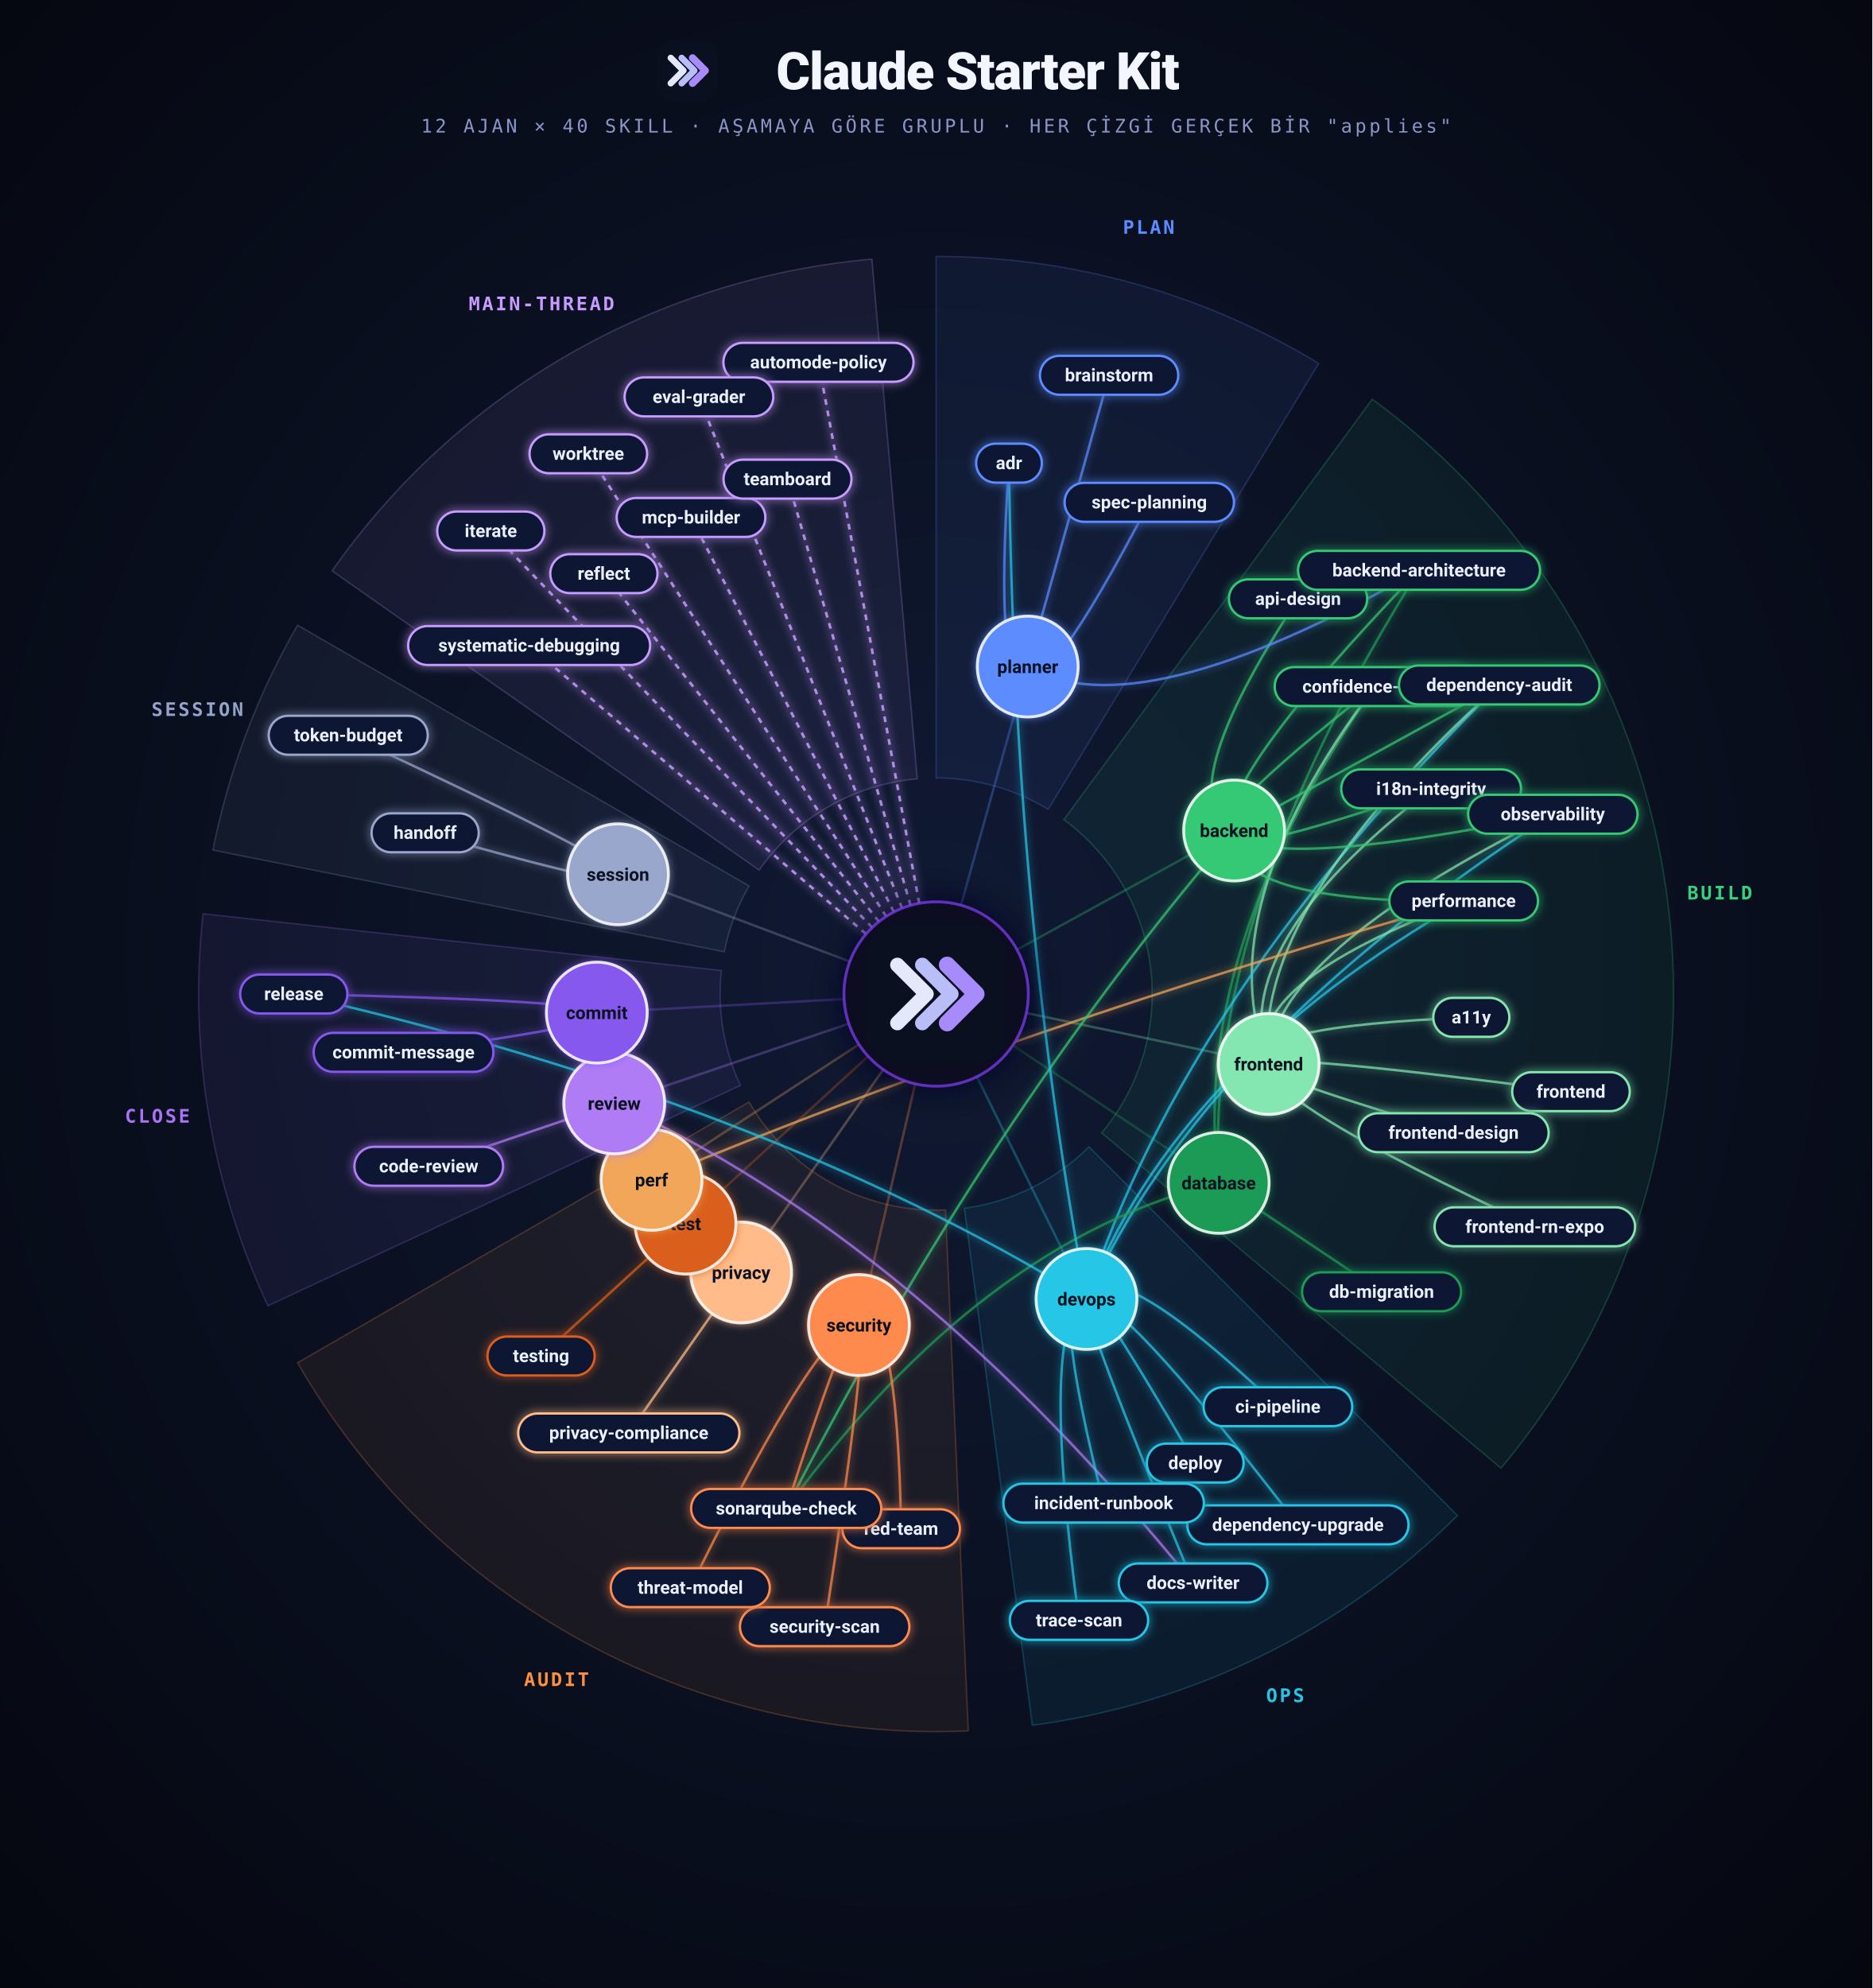
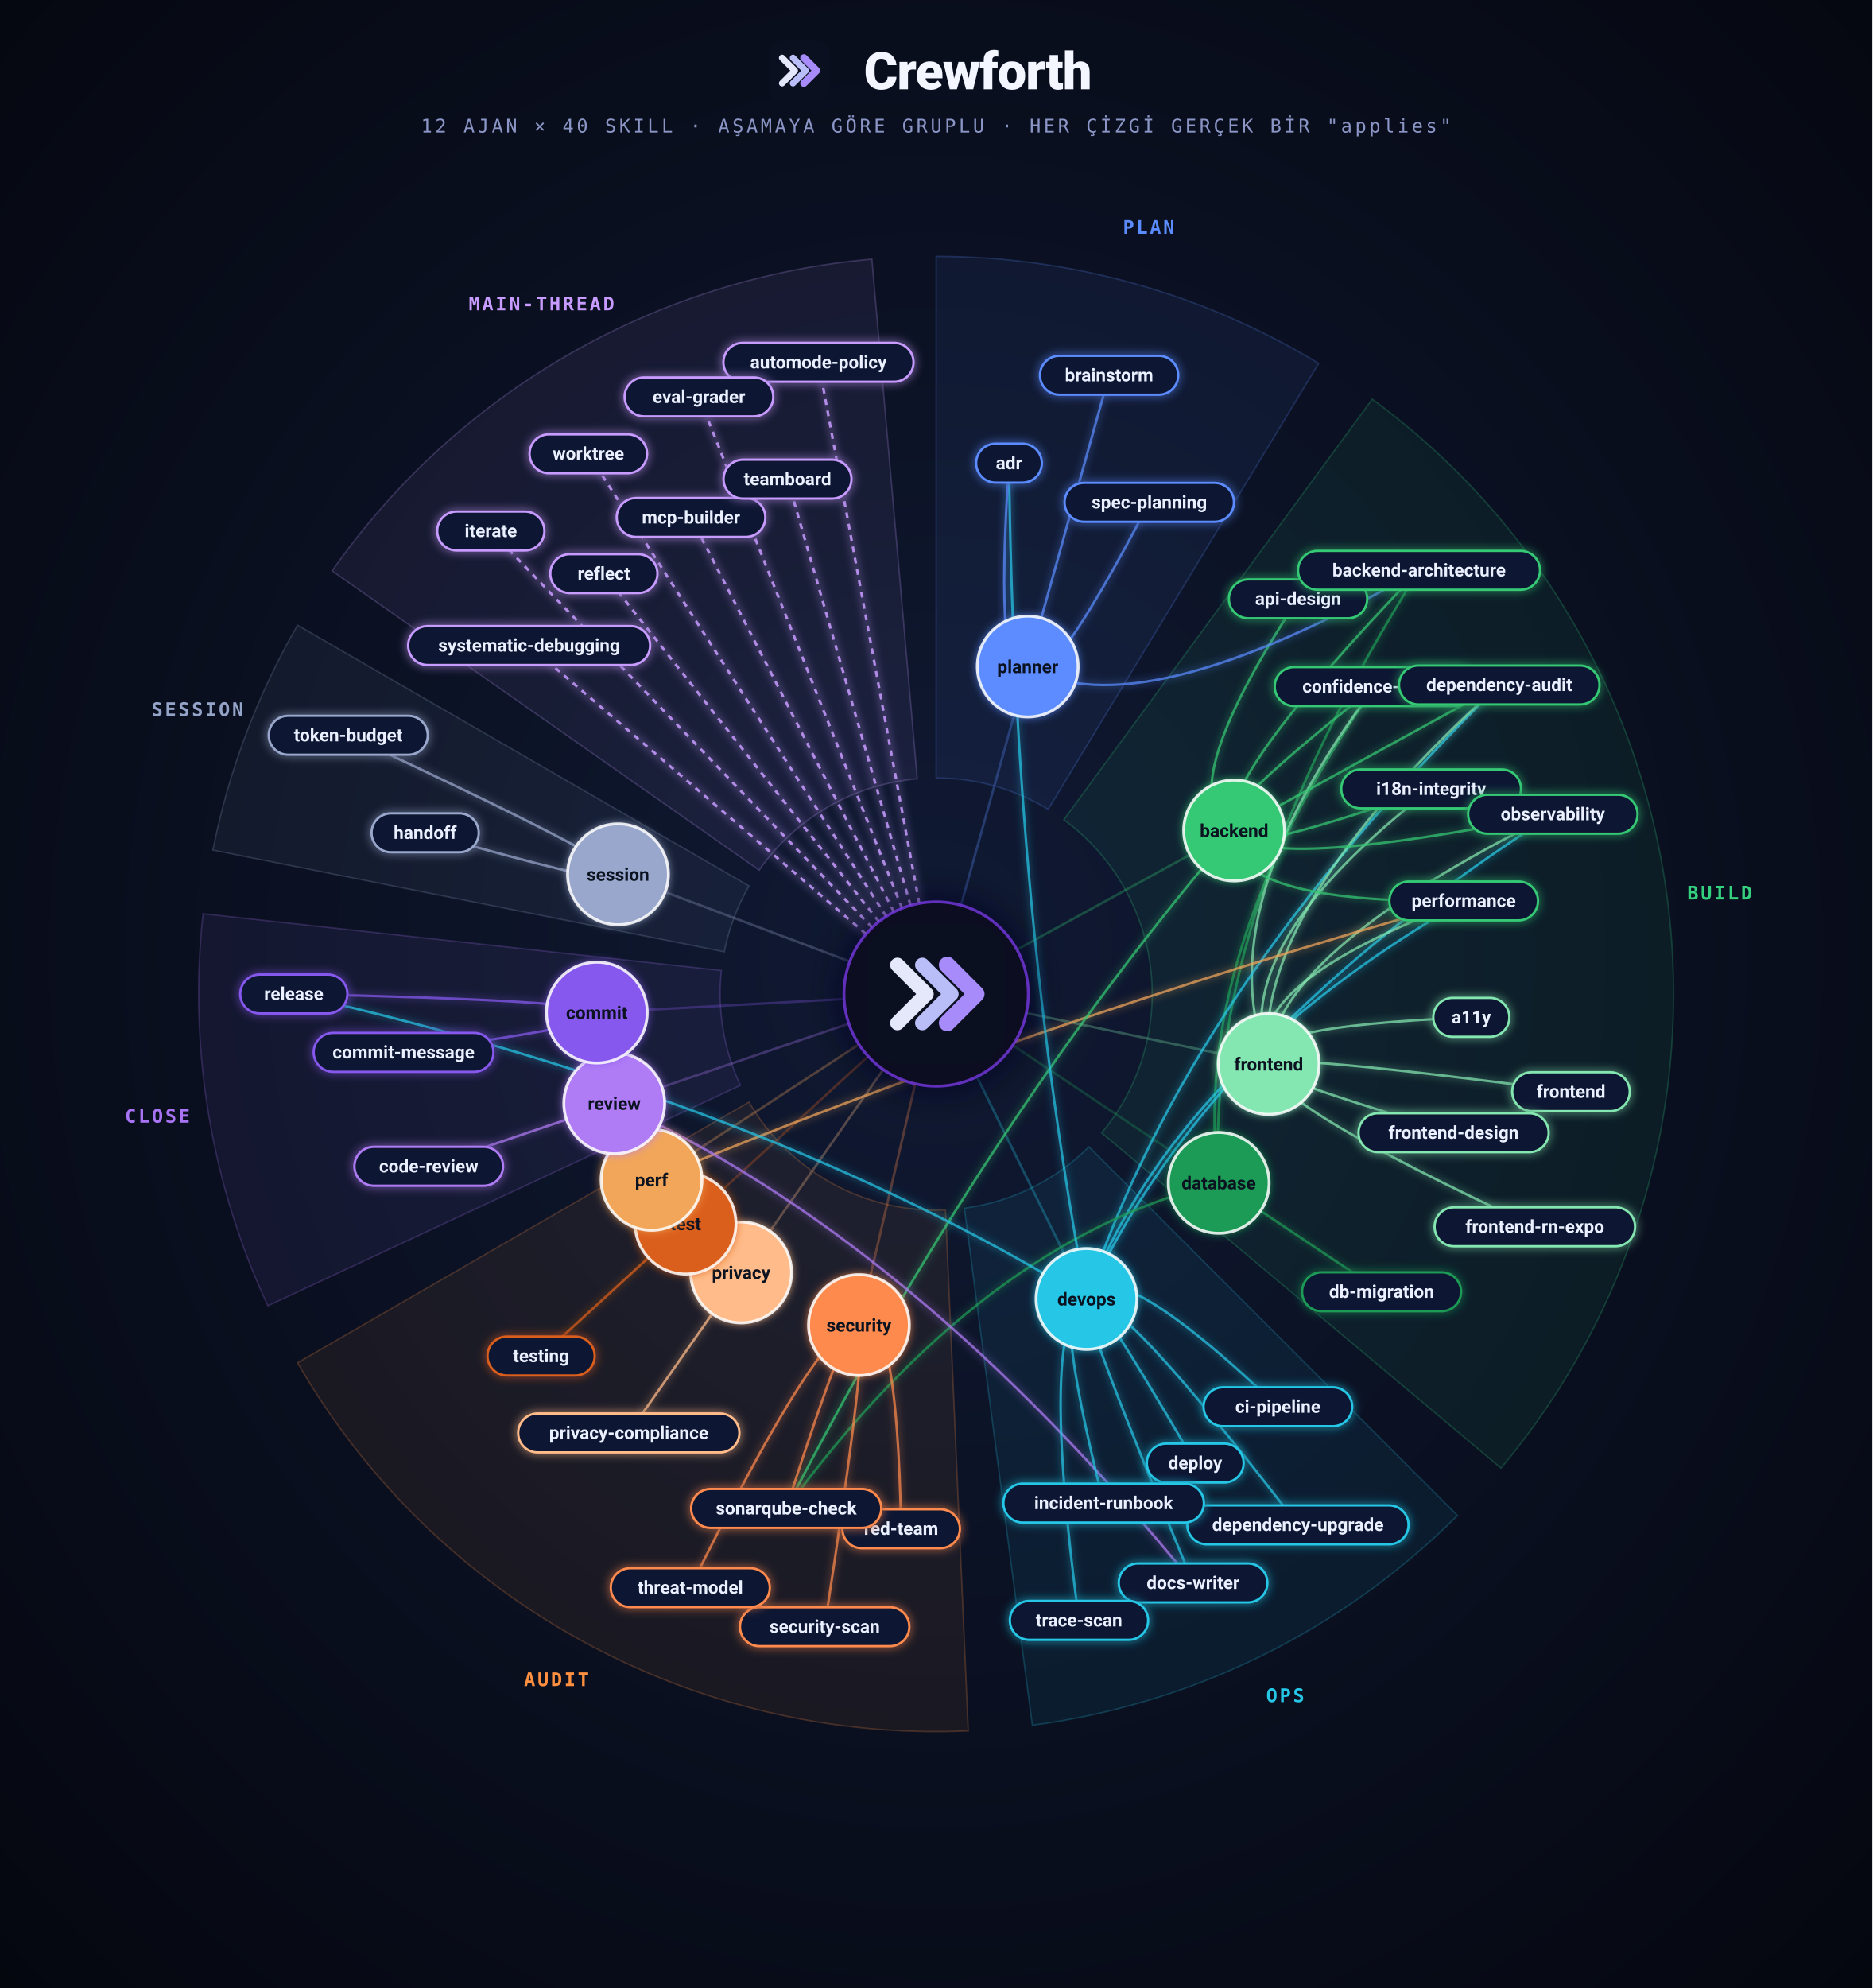
- <svg xmlns="http://www.w3.org/2000/svg" viewBox="0 0 1300 1380" font-family="'Segoe UI',system-ui,-apple-system,Roboto,Helvetica,Arial,sans-serif" role="img" aria-label="Claude Starter Kit — agent/skill network">
+ <svg xmlns="http://www.w3.org/2000/svg" viewBox="0 0 1300 1380" font-family="'Segoe UI',system-ui,-apple-system,Roboto,Helvetica,Arial,sans-serif" role="img" aria-label="Crewforth — agent/skill network">
  <defs>
    <radialGradient id="bg" cx="50%" cy="48%" r="72%">
      <stop offset="0" stop-color="#101a34" />
      <stop offset="1" stop-color="#05070f" />
    </radialGradient>
    <filter id="glow" x="-60%" y="-60%" width="220%" height="220%">
      <feGaussianBlur stdDeviation="3.2" result="b" />
      <feMerge>
        <feMergeNode in="b" />
        <feMergeNode in="SourceGraphic" />
      </feMerge>
    </filter>
    <filter id="eglow" x="-30%" y="-30%" width="160%" height="160%">
      <feGaussianBlur stdDeviation="2.4" />
    </filter>
    <filter id="corehalo" x="-90%" y="-90%" width="280%" height="280%">
      <feGaussianBlur stdDeviation="13" result="b" />
      <feMerge>
        <feMergeNode in="b" />
        <feMergeNode in="SourceGraphic" />
      </feMerge>
    </filter>
  </defs>
  <rect width="1300" height="1380" fill="url(#bg)" />
-   <g transform="translate(456.5,28.0) scale(0.21)" aria-hidden="true">
+   <g transform="translate(533.8,28.0) scale(0.21)" aria-hidden="true">
    <rect width="200" height="200" rx="46" fill="#0B1020" />
    <polyline points="44,58 86,100 44,142" stroke="#E5E7FB" stroke-width="21" stroke-linecap="round" stroke-linejoin="round" fill="none" />
    <polyline points="80,58 122,100 80,142" stroke="#B9BEF9" stroke-width="21" stroke-linecap="round" stroke-linejoin="round" fill="none" />
    <polyline points="116,58 158,100 116,142" stroke="#A78BFA" stroke-width="24" stroke-linecap="round" stroke-linejoin="round" fill="none" />
  </g>
-   <text x="679.0" y="62" text-anchor="middle" font-size="36" font-weight="800" fill="#f3f5ff" letter-spacing="-0.6">Claude Starter Kit</text>
+   <text x="679.0" y="62" text-anchor="middle" font-size="36" font-weight="800" fill="#f3f5ff" letter-spacing="-0.6">Crewforth</text>
  <text x="650" y="92" text-anchor="middle" font-size="13" fill="#8b96c6" font-family="ui-monospace,Menlo,monospace" letter-spacing="2">12 AJAN × 40 SKILL · AŞAMAYA GÖRE GRUPLU · HER ÇİZGİ GERÇEK BİR "applies"</text>
  <path d="M650.0,178.0 A512,512 0 0 1 915.6,252.3 L727.8,561.8 A150,150 0 0 0 650.0,540.0 Z" fill="#5b8cff" fill-opacity="0.07" stroke="#5b8cff" stroke-opacity="0.22" stroke-width="1" />
  <text x="797.6" y="162.3" text-anchor="middle" font-size="13" font-weight="800" fill="#5b8cff" font-family="ui-monospace,Menlo,monospace" letter-spacing="1.5">PLAN</text>
  <path d="M952.8,277.1 A512,512 0 0 1 1042.2,1019.1 L764.9,786.4 A150,150 0 0 0 738.7,569.0 Z" fill="#34d17f" fill-opacity="0.07" stroke="#34d17f" stroke-opacity="0.22" stroke-width="1" />
  <text x="1194.1" y="624.4" text-anchor="middle" font-size="13" font-weight="800" fill="#34d17f" font-family="ui-monospace,Menlo,monospace" letter-spacing="1.5">BUILD</text>
  <path d="M1012.0,1052.0 A512,512 0 0 1 716.8,1197.6 L669.6,838.7 A150,150 0 0 0 756.1,796.1 Z" fill="#26c6e6" fill-opacity="0.07" stroke="#26c6e6" stroke-opacity="0.22" stroke-width="1" />
  <text x="892.4" y="1181.5" text-anchor="middle" font-size="13" font-weight="800" fill="#26c6e6" font-family="ui-monospace,Menlo,monospace" letter-spacing="1.5">OPS</text>
  <path d="M672.3,1201.5 A512,512 0 0 1 206.6,946.0 L520.1,765.0 A150,150 0 0 0 656.5,839.9 Z" fill="#ff9040" fill-opacity="0.07" stroke="#ff9040" stroke-opacity="0.22" stroke-width="1" />
  <text x="386.4" y="1170.4" text-anchor="middle" font-size="13" font-weight="800" fill="#ff9040" font-family="ui-monospace,Menlo,monospace" letter-spacing="1.5">AUDIT</text>
  <path d="M186.0,906.4 A512,512 0 0 1 141.0,634.3 L500.9,673.7 A150,150 0 0 0 514.1,753.4 Z" fill="#a874f5" fill-opacity="0.07" stroke="#a874f5" stroke-opacity="0.22" stroke-width="1" />
  <text x="109.3" y="779.3" text-anchor="middle" font-size="13" font-weight="800" fill="#a874f5" font-family="ui-monospace,Menlo,monospace" letter-spacing="1.5">CLOSE</text>
  <path d="M147.8,590.1 A512,512 0 0 1 206.6,434.0 L520.1,615.0 A150,150 0 0 0 502.9,660.7 Z" fill="#94a3c8" fill-opacity="0.07" stroke="#94a3c8" stroke-opacity="0.22" stroke-width="1" />
  <text x="137.1" y="497.0" text-anchor="middle" font-size="13" font-weight="800" fill="#94a3c8" font-family="ui-monospace,Menlo,monospace" letter-spacing="1.5">SESSION</text>
  <path d="M230.6,396.3 A512,512 0 0 1 605.4,179.9 L636.9,540.6 A150,150 0 0 0 527.1,604.0 Z" fill="#c79bff" fill-opacity="0.07" stroke="#c79bff" stroke-opacity="0.22" stroke-width="1" />
  <text x="376.0" y="215.4" text-anchor="middle" font-size="13" font-weight="800" fill="#c79bff" font-family="ui-monospace,Menlo,monospace" letter-spacing="1.5">MAIN-THREAD</text>
  <line x1="650" y1="690" x2="713.6" y2="462.7" stroke="#5b8cff" stroke-opacity="0.30" stroke-width="1.7" />
  <line x1="650" y1="690" x2="856.9" y2="576.5" stroke="#35c874" stroke-opacity="0.30" stroke-width="1.7" />
  <line x1="650" y1="690" x2="880.9" y2="738.6" stroke="#84e6b0" stroke-opacity="0.30" stroke-width="1.7" />
  <line x1="650" y1="690" x2="846.2" y2="821.1" stroke="#1e9b57" stroke-opacity="0.30" stroke-width="1.7" />
  <line x1="650" y1="690" x2="754.4" y2="901.7" stroke="#26c6e6" stroke-opacity="0.30" stroke-width="1.7" />
  <line x1="650" y1="690" x2="596.4" y2="919.8" stroke="#ff8a4d" stroke-opacity="0.30" stroke-width="1.7" />
  <line x1="650" y1="690" x2="514.6" y2="883.3" stroke="#ffbc8a" stroke-opacity="0.30" stroke-width="1.7" />
  <line x1="650" y1="690" x2="476.0" y2="849.4" stroke="#db5f1c" stroke-opacity="0.30" stroke-width="1.7" />
  <line x1="650" y1="690" x2="452.4" y2="819.0" stroke="#f2a65a" stroke-opacity="0.30" stroke-width="1.7" />
  <line x1="650" y1="690" x2="426.5" y2="765.9" stroke="#b07cf6" stroke-opacity="0.30" stroke-width="1.7" />
  <line x1="650" y1="690" x2="414.4" y2="702.9" stroke="#8659ee" stroke-opacity="0.30" stroke-width="1.7" />
  <line x1="650" y1="690" x2="429.1" y2="606.9" stroke="#9aa7cc" stroke-opacity="0.30" stroke-width="1.7" />
  <path d="M856.9,576.5 Q810.4,554.3 901.3,415.7" fill="none" stroke="#35c874" stroke-opacity="0.20" stroke-width="5" filter="url(#eglow)" />
  <path d="M856.9,576.5 Q810.4,554.3 901.3,415.7" fill="none" stroke="#35c874" stroke-opacity="0.72" stroke-width="1.7" />
  <path d="M856.9,576.5 Q839.8,547.3 985.3,395.9" fill="none" stroke="#35c874" stroke-opacity="0.20" stroke-width="5" filter="url(#eglow)" />
  <path d="M856.9,576.5 Q839.8,547.3 985.3,395.9" fill="none" stroke="#35c874" stroke-opacity="0.72" stroke-width="1.7" />
  <path d="M846.2,821.1 Q836.0,633.0 985.3,395.9" fill="none" stroke="#1e9b57" stroke-opacity="0.20" stroke-width="5" filter="url(#eglow)" />
  <path d="M846.2,821.1 Q836.0,633.0 985.3,395.9" fill="none" stroke="#1e9b57" stroke-opacity="0.72" stroke-width="1.7" />
  <path d="M713.6,462.7 Q789.6,507.5 985.3,395.9" fill="none" stroke="#5b8cff" stroke-opacity="0.20" stroke-width="5" filter="url(#eglow)" />
  <path d="M713.6,462.7 Q789.6,507.5 985.3,395.9" fill="none" stroke="#5b8cff" stroke-opacity="0.72" stroke-width="1.7" />
  <path d="M856.9,576.5 Q829.1,575.6 954.7,476.6" fill="none" stroke="#35c874" stroke-opacity="0.20" stroke-width="5" filter="url(#eglow)" />
  <path d="M856.9,576.5 Q829.1,575.6 954.7,476.6" fill="none" stroke="#35c874" stroke-opacity="0.72" stroke-width="1.7" />
  <path d="M846.2,821.1 Q825.3,661.2 954.7,476.6" fill="none" stroke="#1e9b57" stroke-opacity="0.20" stroke-width="5" filter="url(#eglow)" />
  <path d="M846.2,821.1 Q825.3,661.2 954.7,476.6" fill="none" stroke="#1e9b57" stroke-opacity="0.72" stroke-width="1.7" />
  <path d="M880.9,738.6 Q837.5,632.3 954.7,476.6" fill="none" stroke="#84e6b0" stroke-opacity="0.20" stroke-width="5" filter="url(#eglow)" />
  <path d="M880.9,738.6 Q837.5,632.3 954.7,476.6" fill="none" stroke="#84e6b0" stroke-opacity="0.72" stroke-width="1.7" />
  <path d="M856.9,576.5 Q859.3,575.2 1041.0,475.5" fill="none" stroke="#35c874" stroke-opacity="0.20" stroke-width="5" filter="url(#eglow)" />
  <path d="M856.9,576.5 Q859.3,575.2 1041.0,475.5" fill="none" stroke="#35c874" stroke-opacity="0.72" stroke-width="1.7" />
  <path d="M754.4,901.7 Q823.4,689.0 1041.0,475.5" fill="none" stroke="#26c6e6" stroke-opacity="0.20" stroke-width="5" filter="url(#eglow)" />
  <path d="M754.4,901.7 Q823.4,689.0 1041.0,475.5" fill="none" stroke="#26c6e6" stroke-opacity="0.72" stroke-width="1.7" />
  <path d="M880.9,738.6 Q867.7,631.9 1041.0,475.5" fill="none" stroke="#84e6b0" stroke-opacity="0.20" stroke-width="5" filter="url(#eglow)" />
  <path d="M880.9,738.6 Q867.7,631.9 1041.0,475.5" fill="none" stroke="#84e6b0" stroke-opacity="0.72" stroke-width="1.7" />
  <path d="M856.9,576.5 Q842.7,600.4 993.7,547.6" fill="none" stroke="#35c874" stroke-opacity="0.20" stroke-width="5" filter="url(#eglow)" />
  <path d="M856.9,576.5 Q842.7,600.4 993.7,547.6" fill="none" stroke="#35c874" stroke-opacity="0.72" stroke-width="1.7" />
  <path d="M880.9,738.6 Q851.1,657.2 993.7,547.6" fill="none" stroke="#84e6b0" stroke-opacity="0.20" stroke-width="5" filter="url(#eglow)" />
  <path d="M880.9,738.6 Q851.1,657.2 993.7,547.6" fill="none" stroke="#84e6b0" stroke-opacity="0.72" stroke-width="1.7" />
  <path d="M856.9,576.5 Q872.3,606.6 1078.2,565.2" fill="none" stroke="#35c874" stroke-opacity="0.20" stroke-width="5" filter="url(#eglow)" />
  <path d="M856.9,576.5 Q872.3,606.6 1078.2,565.2" fill="none" stroke="#35c874" stroke-opacity="0.72" stroke-width="1.7" />
  <path d="M754.4,901.7 Q836.4,720.4 1078.2,565.2" fill="none" stroke="#26c6e6" stroke-opacity="0.20" stroke-width="5" filter="url(#eglow)" />
  <path d="M754.4,901.7 Q836.4,720.4 1078.2,565.2" fill="none" stroke="#26c6e6" stroke-opacity="0.72" stroke-width="1.7" />
  <path d="M880.9,738.6 Q880.7,663.3 1078.2,565.2" fill="none" stroke="#84e6b0" stroke-opacity="0.20" stroke-width="5" filter="url(#eglow)" />
  <path d="M880.9,738.6 Q880.7,663.3 1078.2,565.2" fill="none" stroke="#84e6b0" stroke-opacity="0.72" stroke-width="1.7" />
  <path d="M856.9,576.5 Q850.6,627.7 1016.3,625.4" fill="none" stroke="#35c874" stroke-opacity="0.20" stroke-width="5" filter="url(#eglow)" />
  <path d="M856.9,576.5 Q850.6,627.7 1016.3,625.4" fill="none" stroke="#35c874" stroke-opacity="0.72" stroke-width="1.7" />
  <path d="M754.4,901.7 Q814.8,741.5 1016.3,625.4" fill="none" stroke="#26c6e6" stroke-opacity="0.20" stroke-width="5" filter="url(#eglow)" />
  <path d="M754.4,901.7 Q814.8,741.5 1016.3,625.4" fill="none" stroke="#26c6e6" stroke-opacity="0.72" stroke-width="1.7" />
  <path d="M880.9,738.6 Q859.1,684.4 1016.3,625.4" fill="none" stroke="#84e6b0" stroke-opacity="0.20" stroke-width="5" filter="url(#eglow)" />
  <path d="M880.9,738.6 Q859.1,684.4 1016.3,625.4" fill="none" stroke="#84e6b0" stroke-opacity="0.72" stroke-width="1.7" />
  <path d="M452.4,819.0 Q709.0,712.5 1016.3,625.4" fill="none" stroke="#f2a65a" stroke-opacity="0.20" stroke-width="5" filter="url(#eglow)" />
  <path d="M452.4,819.0 Q709.0,712.5 1016.3,625.4" fill="none" stroke="#f2a65a" stroke-opacity="0.72" stroke-width="1.7" />
  <path d="M856.9,576.5 Q686.0,775.3 545.9,1047.1" fill="none" stroke="#35c874" stroke-opacity="0.20" stroke-width="5" filter="url(#eglow)" />
  <path d="M856.9,576.5 Q686.0,775.3 545.9,1047.1" fill="none" stroke="#35c874" stroke-opacity="0.72" stroke-width="1.7" />
  <path d="M846.2,821.1 Q682.2,860.9 545.9,1047.1" fill="none" stroke="#1e9b57" stroke-opacity="0.20" stroke-width="5" filter="url(#eglow)" />
  <path d="M846.2,821.1 Q682.2,860.9 545.9,1047.1" fill="none" stroke="#1e9b57" stroke-opacity="0.72" stroke-width="1.7" />
  <path d="M596.4,919.8 Q594.8,895.4 545.9,1047.1" fill="none" stroke="#ff8a4d" stroke-opacity="0.20" stroke-width="5" filter="url(#eglow)" />
  <path d="M596.4,919.8 Q594.8,895.4 545.9,1047.1" fill="none" stroke="#ff8a4d" stroke-opacity="0.72" stroke-width="1.7" />
  <path d="M414.4,702.9 Q438.1,708.7 280.2,730.5" fill="none" stroke="#8659ee" stroke-opacity="0.20" stroke-width="5" filter="url(#eglow)" />
  <path d="M414.4,702.9 Q438.1,708.7 280.2,730.5" fill="none" stroke="#8659ee" stroke-opacity="0.72" stroke-width="1.7" />
  <path d="M414.4,702.9 Q411.4,694.5 204.0,690.0" fill="none" stroke="#8659ee" stroke-opacity="0.20" stroke-width="5" filter="url(#eglow)" />
  <path d="M414.4,702.9 Q411.4,694.5 204.0,690.0" fill="none" stroke="#8659ee" stroke-opacity="0.72" stroke-width="1.7" />
  <path d="M754.4,901.7 Q530.4,764.1 204.0,690.0" fill="none" stroke="#26c6e6" stroke-opacity="0.20" stroke-width="5" filter="url(#eglow)" />
  <path d="M754.4,901.7 Q530.4,764.1 204.0,690.0" fill="none" stroke="#26c6e6" stroke-opacity="0.72" stroke-width="1.7" />
  <path d="M846.2,821.1 Q826.9,808.2 959.3,896.7" fill="none" stroke="#1e9b57" stroke-opacity="0.20" stroke-width="5" filter="url(#eglow)" />
  <path d="M846.2,821.1 Q826.9,808.2 959.3,896.7" fill="none" stroke="#1e9b57" stroke-opacity="0.72" stroke-width="1.7" />
  <path d="M754.4,901.7 Q704.2,635.1 700.6,321.5" fill="none" stroke="#26c6e6" stroke-opacity="0.20" stroke-width="5" filter="url(#eglow)" />
  <path d="M754.4,901.7 Q704.2,635.1 700.6,321.5" fill="none" stroke="#26c6e6" stroke-opacity="0.72" stroke-width="1.7" />
  <path d="M713.6,462.7 Q689.9,481.5 700.6,321.5" fill="none" stroke="#5b8cff" stroke-opacity="0.20" stroke-width="5" filter="url(#eglow)" />
  <path d="M713.6,462.7 Q689.9,481.5 700.6,321.5" fill="none" stroke="#5b8cff" stroke-opacity="0.72" stroke-width="1.7" />
  <path d="M754.4,901.7 Q769.6,864.3 887.3,976.5" fill="none" stroke="#26c6e6" stroke-opacity="0.20" stroke-width="5" filter="url(#eglow)" />
  <path d="M754.4,901.7 Q769.6,864.3 887.3,976.5" fill="none" stroke="#26c6e6" stroke-opacity="0.72" stroke-width="1.7" />
  <path d="M754.4,901.7 Q774.5,893.1 901.2,1058.5" fill="none" stroke="#26c6e6" stroke-opacity="0.20" stroke-width="5" filter="url(#eglow)" />
  <path d="M754.4,901.7 Q774.5,893.1 901.2,1058.5" fill="none" stroke="#26c6e6" stroke-opacity="0.72" stroke-width="1.7" />
  <path d="M754.4,901.7 Q749.0,907.2 828.4,1098.8" fill="none" stroke="#26c6e6" stroke-opacity="0.20" stroke-width="5" filter="url(#eglow)" />
  <path d="M754.4,901.7 Q749.0,907.2 828.4,1098.8" fill="none" stroke="#26c6e6" stroke-opacity="0.72" stroke-width="1.7" />
  <path d="M426.5,765.9 Q634.2,859.6 828.4,1098.8" fill="none" stroke="#b07cf6" stroke-opacity="0.20" stroke-width="5" filter="url(#eglow)" />
  <path d="M426.5,765.9 Q634.2,859.6 828.4,1098.8" fill="none" stroke="#b07cf6" stroke-opacity="0.72" stroke-width="1.7" />
  <path d="M754.4,901.7 Q727.2,887.8 766.3,1043.4" fill="none" stroke="#26c6e6" stroke-opacity="0.20" stroke-width="5" filter="url(#eglow)" />
  <path d="M754.4,901.7 Q727.2,887.8 766.3,1043.4" fill="none" stroke="#26c6e6" stroke-opacity="0.72" stroke-width="1.7" />
  <path d="M754.4,901.7 Q721.3,916.3 749.2,1124.8" fill="none" stroke="#26c6e6" stroke-opacity="0.20" stroke-width="5" filter="url(#eglow)" />
  <path d="M754.4,901.7 Q721.3,916.3 749.2,1124.8" fill="none" stroke="#26c6e6" stroke-opacity="0.72" stroke-width="1.7" />
  <path d="M754.4,901.7 Q749.5,878.0 829.9,1015.6" fill="none" stroke="#26c6e6" stroke-opacity="0.20" stroke-width="5" filter="url(#eglow)" />
  <path d="M754.4,901.7 Q749.5,878.0 829.9,1015.6" fill="none" stroke="#26c6e6" stroke-opacity="0.72" stroke-width="1.7" />
  <path d="M880.9,738.6 Q860.9,712.7 1021.6,706.2" fill="none" stroke="#84e6b0" stroke-opacity="0.20" stroke-width="5" filter="url(#eglow)" />
  <path d="M880.9,738.6 Q860.9,712.7 1021.6,706.2" fill="none" stroke="#84e6b0" stroke-opacity="0.72" stroke-width="1.7" />
  <path d="M880.9,738.6 Q885.1,730.7 1090.8,757.8" fill="none" stroke="#84e6b0" stroke-opacity="0.20" stroke-width="5" filter="url(#eglow)" />
  <path d="M880.9,738.6 Q885.1,730.7 1090.8,757.8" fill="none" stroke="#84e6b0" stroke-opacity="0.72" stroke-width="1.7" />
  <path d="M880.9,738.6 Q856.6,740.7 1009.3,786.3" fill="none" stroke="#84e6b0" stroke-opacity="0.20" stroke-width="5" filter="url(#eglow)" />
  <path d="M880.9,738.6 Q856.6,740.7 1009.3,786.3" fill="none" stroke="#84e6b0" stroke-opacity="0.72" stroke-width="1.7" />
  <path d="M880.9,738.6 Q876.3,763.6 1065.7,851.6" fill="none" stroke="#84e6b0" stroke-opacity="0.20" stroke-width="5" filter="url(#eglow)" />
  <path d="M880.9,738.6 Q876.3,763.6 1065.7,851.6" fill="none" stroke="#84e6b0" stroke-opacity="0.72" stroke-width="1.7" />
  <path d="M713.6,462.7 Q714.3,460.1 770.1,260.5" fill="none" stroke="#5b8cff" stroke-opacity="0.20" stroke-width="5" filter="url(#eglow)" />
  <path d="M713.6,462.7 Q714.3,460.1 770.1,260.5" fill="none" stroke="#5b8cff" stroke-opacity="0.72" stroke-width="1.7" />
  <path d="M713.6,462.7 Q724.0,491.0 798.0,348.7" fill="none" stroke="#5b8cff" stroke-opacity="0.20" stroke-width="5" filter="url(#eglow)" />
  <path d="M713.6,462.7 Q724.0,491.0 798.0,348.7" fill="none" stroke="#5b8cff" stroke-opacity="0.72" stroke-width="1.7" />
  <path d="M514.6,883.3 Q527.9,864.3 436.6,994.7" fill="none" stroke="#ffbc8a" stroke-opacity="0.20" stroke-width="5" filter="url(#eglow)" />
  <path d="M514.6,883.3 Q527.9,864.3 436.6,994.7" fill="none" stroke="#ffbc8a" stroke-opacity="0.72" stroke-width="1.7" />
  <path d="M426.5,765.9 Q448.5,758.4 297.7,809.6" fill="none" stroke="#b07cf6" stroke-opacity="0.20" stroke-width="5" filter="url(#eglow)" />
  <path d="M426.5,765.9 Q448.5,758.4 297.7,809.6" fill="none" stroke="#b07cf6" stroke-opacity="0.72" stroke-width="1.7" />
  <path d="M596.4,919.8 Q622.7,900.4 625.7,1061.2" fill="none" stroke="#ff8a4d" stroke-opacity="0.20" stroke-width="5" filter="url(#eglow)" />
  <path d="M596.4,919.8 Q622.7,900.4 625.7,1061.2" fill="none" stroke="#ff8a4d" stroke-opacity="0.72" stroke-width="1.7" />
  <path d="M596.4,919.8 Q604.1,924.2 572.6,1129.2" fill="none" stroke="#ff8a4d" stroke-opacity="0.20" stroke-width="5" filter="url(#eglow)" />
  <path d="M596.4,919.8 Q604.1,924.2 572.6,1129.2" fill="none" stroke="#ff8a4d" stroke-opacity="0.72" stroke-width="1.7" />
  <path d="M596.4,919.8 Q571.5,914.7 479.3,1102.1" fill="none" stroke="#ff8a4d" stroke-opacity="0.20" stroke-width="5" filter="url(#eglow)" />
  <path d="M596.4,919.8 Q571.5,914.7 479.3,1102.1" fill="none" stroke="#ff8a4d" stroke-opacity="0.72" stroke-width="1.7" />
  <path d="M429.1,606.9 Q448.5,621.8 295.2,578.1" fill="none" stroke="#9aa7cc" stroke-opacity="0.20" stroke-width="5" filter="url(#eglow)" />
  <path d="M429.1,606.9 Q448.5,621.8 295.2,578.1" fill="none" stroke="#9aa7cc" stroke-opacity="0.72" stroke-width="1.7" />
  <path d="M429.1,606.9 Q429.8,598.0 241.8,510.4" fill="none" stroke="#9aa7cc" stroke-opacity="0.20" stroke-width="5" filter="url(#eglow)" />
  <path d="M429.1,606.9 Q429.8,598.0 241.8,510.4" fill="none" stroke="#9aa7cc" stroke-opacity="0.72" stroke-width="1.7" />
  <path d="M476.0,849.4 Q493.1,833.8 375.7,941.3" fill="none" stroke="#db5f1c" stroke-opacity="0.20" stroke-width="5" filter="url(#eglow)" />
  <path d="M476.0,849.4 Q493.1,833.8 375.7,941.3" fill="none" stroke="#db5f1c" stroke-opacity="0.72" stroke-width="1.7" />
  <path d="M650.0,690.0 Q551.1,605.3 367.4,448.1" fill="none" stroke="#c79bff" stroke-opacity="0.22" stroke-width="5" filter="url(#eglow)" />
  <path d="M650.0,690.0 Q551.1,605.3 367.4,448.1" fill="none" stroke="#c79bff" stroke-opacity="0.85" stroke-width="1.8" stroke-dasharray="4 4" />
  <path d="M650.0,690.0 Q541.8,577.5 340.8,368.6" fill="none" stroke="#c79bff" stroke-opacity="0.22" stroke-width="5" filter="url(#eglow)" />
  <path d="M650.0,690.0 Q541.8,577.5 340.8,368.6" fill="none" stroke="#c79bff" stroke-opacity="0.85" stroke-width="1.8" stroke-dasharray="4 4" />
  <path d="M650.0,690.0 Q569.2,587.9 419.3,398.2" fill="none" stroke="#c79bff" stroke-opacity="0.22" stroke-width="5" filter="url(#eglow)" />
  <path d="M650.0,690.0 Q569.2,587.9 419.3,398.2" fill="none" stroke="#c79bff" stroke-opacity="0.85" stroke-width="1.8" stroke-dasharray="4 4" />
  <path d="M650.0,690.0 Q565.5,558.8 408.5,315.0" fill="none" stroke="#c79bff" stroke-opacity="0.22" stroke-width="5" filter="url(#eglow)" />
  <path d="M650.0,690.0 Q565.5,558.8 408.5,315.0" fill="none" stroke="#c79bff" stroke-opacity="0.85" stroke-width="1.8" stroke-dasharray="4 4" />
  <path d="M650.0,690.0 Q590.4,574.2 479.8,359.2" fill="none" stroke="#c79bff" stroke-opacity="0.22" stroke-width="5" filter="url(#eglow)" />
  <path d="M650.0,690.0 Q590.4,574.2 479.8,359.2" fill="none" stroke="#c79bff" stroke-opacity="0.85" stroke-width="1.8" stroke-dasharray="4 4" />
  <path d="M650.0,690.0 Q592.4,544.9 485.3,275.5" fill="none" stroke="#c79bff" stroke-opacity="0.22" stroke-width="5" filter="url(#eglow)" />
  <path d="M650.0,690.0 Q592.4,544.9 485.3,275.5" fill="none" stroke="#c79bff" stroke-opacity="0.85" stroke-width="1.8" stroke-dasharray="4 4" />
  <path d="M650.0,690.0 Q613.9,564.9 546.8,332.6" fill="none" stroke="#c79bff" stroke-opacity="0.22" stroke-width="5" filter="url(#eglow)" />
  <path d="M650.0,690.0 Q613.9,564.9 546.8,332.6" fill="none" stroke="#c79bff" stroke-opacity="0.85" stroke-width="1.8" stroke-dasharray="4 4" />
  <path d="M650.0,690.0 Q621.4,536.5 568.3,251.5" fill="none" stroke="#c79bff" stroke-opacity="0.22" stroke-width="5" filter="url(#eglow)" />
  <path d="M650.0,690.0 Q621.4,536.5 568.3,251.5" fill="none" stroke="#c79bff" stroke-opacity="0.85" stroke-width="1.8" stroke-dasharray="4 4" />
  <rect x="995.2" y="692.7" width="52.8" height="27" rx="13.5" fill="#0f1830" stroke="#84e6b0" stroke-width="1.6" filter="url(#glow)" />
  <text x="1021.6" y="710.4" text-anchor="middle" font-size="12.5" font-weight="600" fill="#eaf0ff">a11y</text>
  <rect x="677.8" y="308.0" width="45.6" height="27" rx="13.5" fill="#0f1830" stroke="#5b8cff" stroke-width="1.6" filter="url(#glow)" />
  <text x="700.6" y="325.7" text-anchor="middle" font-size="12.5" font-weight="600" fill="#eaf0ff">adr</text>
  <rect x="853.3" y="402.2" width="96.0" height="27" rx="13.5" fill="#0f1830" stroke="#35c874" stroke-width="1.6" filter="url(#glow)" />
  <text x="901.3" y="419.9" text-anchor="middle" font-size="12.5" font-weight="600" fill="#eaf0ff">api-design</text>
  <rect x="502.3" y="238.0" width="132.0" height="27" rx="13.5" fill="#0f1830" stroke="#c79bff" stroke-width="1.6" filter="url(#glow)" />
  <text x="568.3" y="255.7" text-anchor="middle" font-size="12.5" font-weight="600" fill="#eaf0ff">automode-policy</text>
  <rect x="901.3" y="382.4" width="168.0" height="27" rx="13.5" fill="#0f1830" stroke="#35c874" stroke-width="1.6" filter="url(#glow)" />
  <text x="985.3" y="400.1" text-anchor="middle" font-size="12.5" font-weight="600" fill="#eaf0ff">backend-architecture</text>
  <rect x="722.1" y="247.0" width="96.0" height="27" rx="13.5" fill="#0f1830" stroke="#5b8cff" stroke-width="1.6" filter="url(#glow)" />
  <text x="770.1" y="264.7" text-anchor="middle" font-size="12.5" font-weight="600" fill="#eaf0ff">brainstorm</text>
  <rect x="835.7" y="963.0" width="103.2" height="27" rx="13.5" fill="#0f1830" stroke="#26c6e6" stroke-width="1.6" filter="url(#glow)" />
  <text x="887.3" y="980.7" text-anchor="middle" font-size="12.5" font-weight="600" fill="#eaf0ff">ci-pipeline</text>
  <rect x="246.1" y="796.1" width="103.2" height="27" rx="13.5" fill="#0f1830" stroke="#b07cf6" stroke-width="1.6" filter="url(#glow)" />
  <text x="297.7" y="813.8" text-anchor="middle" font-size="12.5" font-weight="600" fill="#eaf0ff">code-review</text>
  <rect x="217.8" y="717.0" width="124.8" height="27" rx="13.5" fill="#0f1830" stroke="#8659ee" stroke-width="1.6" filter="url(#glow)" />
  <text x="280.2" y="734.7" text-anchor="middle" font-size="12.5" font-weight="600" fill="#eaf0ff">commit-message</text>
  <rect x="885.1" y="463.1" width="139.2" height="27" rx="13.5" fill="#0f1830" stroke="#35c874" stroke-width="1.6" filter="url(#glow)" />
  <text x="954.7" y="480.8" text-anchor="middle" font-size="12.5" font-weight="600" fill="#eaf0ff">confidence-check</text>
  <rect x="904.1" y="883.2" width="110.4" height="27" rx="13.5" fill="#0f1830" stroke="#1e9b57" stroke-width="1.6" filter="url(#glow)" />
  <text x="959.3" y="900.9" text-anchor="middle" font-size="12.5" font-weight="600" fill="#eaf0ff">db-migration</text>
  <rect x="971.4" y="462.0" width="139.2" height="27" rx="13.5" fill="#0f1830" stroke="#35c874" stroke-width="1.6" filter="url(#glow)" />
  <text x="1041.0" y="479.7" text-anchor="middle" font-size="12.5" font-weight="600" fill="#eaf0ff">dependency-audit</text>
  <rect x="824.4" y="1045.0" width="153.6" height="27" rx="13.5" fill="#0f1830" stroke="#26c6e6" stroke-width="1.6" filter="url(#glow)" />
  <text x="901.2" y="1062.7" text-anchor="middle" font-size="12.5" font-weight="600" fill="#eaf0ff">dependency-upgrade</text>
  <rect x="796.3" y="1002.1" width="67.2" height="27" rx="13.5" fill="#0f1830" stroke="#26c6e6" stroke-width="1.6" filter="url(#glow)" />
  <text x="829.9" y="1019.8" text-anchor="middle" font-size="12.5" font-weight="600" fill="#eaf0ff">deploy</text>
  <rect x="776.8" y="1085.3" width="103.2" height="27" rx="13.5" fill="#0f1830" stroke="#26c6e6" stroke-width="1.6" filter="url(#glow)" />
  <text x="828.4" y="1103.0" text-anchor="middle" font-size="12.5" font-weight="600" fill="#eaf0ff">docs-writer</text>
  <rect x="433.7" y="262.0" width="103.2" height="27" rx="13.5" fill="#0f1830" stroke="#c79bff" stroke-width="1.6" filter="url(#glow)" />
  <text x="485.3" y="279.7" text-anchor="middle" font-size="12.5" font-weight="600" fill="#eaf0ff">eval-grader</text>
  <rect x="1050.0" y="744.3" width="81.6" height="27" rx="13.5" fill="#0f1830" stroke="#84e6b0" stroke-width="1.6" filter="url(#glow)" />
  <text x="1090.8" y="762.0" text-anchor="middle" font-size="12.5" font-weight="600" fill="#eaf0ff">frontend</text>
  <rect x="943.3" y="772.8" width="132.0" height="27" rx="13.5" fill="#0f1830" stroke="#84e6b0" stroke-width="1.6" filter="url(#glow)" />
  <text x="1009.3" y="790.5" text-anchor="middle" font-size="12.5" font-weight="600" fill="#eaf0ff">frontend-design</text>
  <rect x="996.1" y="838.1" width="139.2" height="27" rx="13.5" fill="#0f1830" stroke="#84e6b0" stroke-width="1.6" filter="url(#glow)" />
  <text x="1065.7" y="855.8" text-anchor="middle" font-size="12.5" font-weight="600" fill="#eaf0ff">frontend-rn-expo</text>
  <rect x="258.0" y="564.6" width="74.4" height="27" rx="13.5" fill="#0f1830" stroke="#9aa7cc" stroke-width="1.6" filter="url(#glow)" />
  <text x="295.2" y="582.3" text-anchor="middle" font-size="12.5" font-weight="600" fill="#eaf0ff">handoff</text>
  <rect x="931.3" y="534.1" width="124.8" height="27" rx="13.5" fill="#0f1830" stroke="#35c874" stroke-width="1.6" filter="url(#glow)" />
  <text x="993.7" y="551.8" text-anchor="middle" font-size="12.5" font-weight="600" fill="#eaf0ff">i18n-integrity</text>
  <rect x="696.7" y="1029.9" width="139.2" height="27" rx="13.5" fill="#0f1830" stroke="#26c6e6" stroke-width="1.6" filter="url(#glow)" />
  <text x="766.3" y="1047.6" text-anchor="middle" font-size="12.5" font-weight="600" fill="#eaf0ff">incident-runbook</text>
  <rect x="303.6" y="355.1" width="74.4" height="27" rx="13.5" fill="#0f1830" stroke="#c79bff" stroke-width="1.6" filter="url(#glow)" />
  <text x="340.8" y="372.8" text-anchor="middle" font-size="12.5" font-weight="600" fill="#eaf0ff">iterate</text>
  <rect x="428.2" y="345.7" width="103.2" height="27" rx="13.5" fill="#0f1830" stroke="#c79bff" stroke-width="1.6" filter="url(#glow)" />
  <text x="479.8" y="363.4" text-anchor="middle" font-size="12.5" font-weight="600" fill="#eaf0ff">mcp-builder</text>
  <rect x="1019.4" y="551.7" width="117.6" height="27" rx="13.5" fill="#0f1830" stroke="#35c874" stroke-width="1.6" filter="url(#glow)" />
  <text x="1078.2" y="569.4" text-anchor="middle" font-size="12.5" font-weight="600" fill="#eaf0ff">observability</text>
  <rect x="964.7" y="611.9" width="103.2" height="27" rx="13.5" fill="#0f1830" stroke="#35c874" stroke-width="1.6" filter="url(#glow)" />
  <text x="1016.3" y="629.6" text-anchor="middle" font-size="12.5" font-weight="600" fill="#eaf0ff">performance</text>
  <rect x="359.8" y="981.2" width="153.6" height="27" rx="13.5" fill="#0f1830" stroke="#ffbc8a" stroke-width="1.6" filter="url(#glow)" />
  <text x="436.6" y="998.9" text-anchor="middle" font-size="12.5" font-weight="600" fill="#eaf0ff">privacy-compliance</text>
  <rect x="584.9" y="1047.7" width="81.6" height="27" rx="13.5" fill="#0f1830" stroke="#ff8a4d" stroke-width="1.6" filter="url(#glow)" />
  <text x="625.7" y="1065.4" text-anchor="middle" font-size="12.5" font-weight="600" fill="#eaf0ff">red-team</text>
  <rect x="382.1" y="384.7" width="74.4" height="27" rx="13.5" fill="#0f1830" stroke="#c79bff" stroke-width="1.6" filter="url(#glow)" />
  <text x="419.3" y="402.4" text-anchor="middle" font-size="12.5" font-weight="600" fill="#eaf0ff">reflect</text>
  <rect x="166.8" y="676.5" width="74.4" height="27" rx="13.5" fill="#0f1830" stroke="#8659ee" stroke-width="1.6" filter="url(#glow)" />
  <text x="204.0" y="694.2" text-anchor="middle" font-size="12.5" font-weight="600" fill="#eaf0ff">release</text>
  <rect x="513.8" y="1115.7" width="117.6" height="27" rx="13.5" fill="#0f1830" stroke="#ff8a4d" stroke-width="1.6" filter="url(#glow)" />
  <text x="572.6" y="1133.4" text-anchor="middle" font-size="12.5" font-weight="600" fill="#eaf0ff">security-scan</text>
  <rect x="479.9" y="1033.6" width="132.0" height="27" rx="13.5" fill="#0f1830" stroke="#ff8a4d" stroke-width="1.6" filter="url(#glow)" />
  <text x="545.9" y="1051.3" text-anchor="middle" font-size="12.5" font-weight="600" fill="#eaf0ff">sonarqube-check</text>
  <rect x="739.2" y="335.2" width="117.6" height="27" rx="13.5" fill="#0f1830" stroke="#5b8cff" stroke-width="1.6" filter="url(#glow)" />
  <text x="798.0" y="352.9" text-anchor="middle" font-size="12.5" font-weight="600" fill="#eaf0ff">spec-planning</text>
  <rect x="283.4" y="434.6" width="168.0" height="27" rx="13.5" fill="#0f1830" stroke="#c79bff" stroke-width="1.6" filter="url(#glow)" />
  <text x="367.4" y="452.3" text-anchor="middle" font-size="12.5" font-weight="600" fill="#eaf0ff">systematic-debugging</text>
  <rect x="502.4" y="319.1" width="88.8" height="27" rx="13.5" fill="#0f1830" stroke="#c79bff" stroke-width="1.6" filter="url(#glow)" />
  <text x="546.8" y="336.8" text-anchor="middle" font-size="12.5" font-weight="600" fill="#eaf0ff">teamboard</text>
  <rect x="338.5" y="927.8" width="74.4" height="27" rx="13.5" fill="#0f1830" stroke="#db5f1c" stroke-width="1.6" filter="url(#glow)" />
  <text x="375.7" y="945.5" text-anchor="middle" font-size="12.5" font-weight="600" fill="#eaf0ff">testing</text>
  <rect x="424.1" y="1088.6" width="110.4" height="27" rx="13.5" fill="#0f1830" stroke="#ff8a4d" stroke-width="1.6" filter="url(#glow)" />
  <text x="479.3" y="1106.3" text-anchor="middle" font-size="12.5" font-weight="600" fill="#eaf0ff">threat-model</text>
  <rect x="186.6" y="496.9" width="110.4" height="27" rx="13.5" fill="#0f1830" stroke="#9aa7cc" stroke-width="1.6" filter="url(#glow)" />
  <text x="241.8" y="514.6" text-anchor="middle" font-size="12.5" font-weight="600" fill="#eaf0ff">token-budget</text>
  <rect x="701.2" y="1111.3" width="96.0" height="27" rx="13.5" fill="#0f1830" stroke="#26c6e6" stroke-width="1.6" filter="url(#glow)" />
  <text x="749.2" y="1129.0" text-anchor="middle" font-size="12.5" font-weight="600" fill="#eaf0ff">trace-scan</text>
  <rect x="367.7" y="301.5" width="81.6" height="27" rx="13.5" fill="#0f1830" stroke="#c79bff" stroke-width="1.6" filter="url(#glow)" />
  <text x="408.5" y="319.2" text-anchor="middle" font-size="12.5" font-weight="600" fill="#eaf0ff">worktree</text>
  <g>
    <circle cx="713.6" cy="462.7" r="35" fill="#5b8cff" filter="url(#glow)" />
    <circle cx="713.6" cy="462.7" r="35" fill="none" stroke="#ffffff" stroke-opacity="0.85" stroke-width="2" />
    <text x="713.6" y="467.2" text-anchor="middle" font-size="12.5" font-weight="700" fill="#0b1220">planner</text>
  </g>
  <g>
    <circle cx="856.9" cy="576.5" r="35" fill="#35c874" filter="url(#glow)" />
    <circle cx="856.9" cy="576.5" r="35" fill="none" stroke="#ffffff" stroke-opacity="0.85" stroke-width="2" />
    <text x="856.9" y="581.0" text-anchor="middle" font-size="12.5" font-weight="700" fill="#0b1220">backend</text>
  </g>
  <g>
    <circle cx="880.9" cy="738.6" r="35" fill="#84e6b0" filter="url(#glow)" />
    <circle cx="880.9" cy="738.6" r="35" fill="none" stroke="#ffffff" stroke-opacity="0.85" stroke-width="2" />
    <text x="880.9" y="743.1" text-anchor="middle" font-size="12.5" font-weight="700" fill="#0b1220">frontend</text>
  </g>
  <g>
    <circle cx="846.2" cy="821.1" r="35" fill="#1e9b57" filter="url(#glow)" />
    <circle cx="846.2" cy="821.1" r="35" fill="none" stroke="#ffffff" stroke-opacity="0.85" stroke-width="2" />
    <text x="846.2" y="825.6" text-anchor="middle" font-size="12.5" font-weight="700" fill="#0b1220">database</text>
  </g>
  <g>
    <circle cx="754.4" cy="901.7" r="35" fill="#26c6e6" filter="url(#glow)" />
    <circle cx="754.4" cy="901.7" r="35" fill="none" stroke="#ffffff" stroke-opacity="0.85" stroke-width="2" />
    <text x="754.4" y="906.2" text-anchor="middle" font-size="12.5" font-weight="700" fill="#0b1220">devops</text>
  </g>
  <g>
    <circle cx="596.4" cy="919.8" r="35" fill="#ff8a4d" filter="url(#glow)" />
    <circle cx="596.4" cy="919.8" r="35" fill="none" stroke="#ffffff" stroke-opacity="0.85" stroke-width="2" />
    <text x="596.4" y="924.3" text-anchor="middle" font-size="12.5" font-weight="700" fill="#0b1220">security</text>
  </g>
  <g>
    <circle cx="514.6" cy="883.3" r="35" fill="#ffbc8a" filter="url(#glow)" />
    <circle cx="514.6" cy="883.3" r="35" fill="none" stroke="#ffffff" stroke-opacity="0.85" stroke-width="2" />
    <text x="514.6" y="887.8" text-anchor="middle" font-size="12.5" font-weight="700" fill="#0b1220">privacy</text>
  </g>
  <g>
    <circle cx="476.0" cy="849.4" r="35" fill="#db5f1c" filter="url(#glow)" />
    <circle cx="476.0" cy="849.4" r="35" fill="none" stroke="#ffffff" stroke-opacity="0.85" stroke-width="2" />
    <text x="476.0" y="853.9" text-anchor="middle" font-size="12.5" font-weight="700" fill="#0b1220">test</text>
  </g>
  <g>
    <circle cx="452.4" cy="819.0" r="35" fill="#f2a65a" filter="url(#glow)" />
    <circle cx="452.4" cy="819.0" r="35" fill="none" stroke="#ffffff" stroke-opacity="0.85" stroke-width="2" />
    <text x="452.4" y="823.5" text-anchor="middle" font-size="12.5" font-weight="700" fill="#0b1220">perf</text>
  </g>
  <g>
    <circle cx="426.5" cy="765.9" r="35" fill="#b07cf6" filter="url(#glow)" />
    <circle cx="426.5" cy="765.9" r="35" fill="none" stroke="#ffffff" stroke-opacity="0.85" stroke-width="2" />
    <text x="426.5" y="770.4" text-anchor="middle" font-size="12.5" font-weight="700" fill="#0b1220">review</text>
  </g>
  <g>
    <circle cx="414.4" cy="702.9" r="35" fill="#8659ee" filter="url(#glow)" />
    <circle cx="414.4" cy="702.9" r="35" fill="none" stroke="#ffffff" stroke-opacity="0.85" stroke-width="2" />
    <text x="414.4" y="707.4" text-anchor="middle" font-size="12.5" font-weight="700" fill="#0b1220">commit</text>
  </g>
  <g>
    <circle cx="429.1" cy="606.9" r="35" fill="#9aa7cc" filter="url(#glow)" />
    <circle cx="429.1" cy="606.9" r="35" fill="none" stroke="#ffffff" stroke-opacity="0.85" stroke-width="2" />
    <text x="429.1" y="611.4" text-anchor="middle" font-size="12.5" font-weight="700" fill="#0b1220">session</text>
  </g>
  <circle cx="650" cy="690" r="64" fill="#0B1020" filter="url(#corehalo)" />
  <circle cx="650" cy="690" r="64" fill="none" stroke="#7C3AED" stroke-opacity="0.75" stroke-width="2" />
  <g transform="translate(602.0,642.0) scale(0.48)" aria-hidden="true">
    <rect width="200" height="200" rx="46" fill="#0B1020" />
    <polyline points="44,58 86,100 44,142" stroke="#E5E7FB" stroke-width="21" stroke-linecap="round" stroke-linejoin="round" fill="none" />
    <polyline points="80,58 122,100 80,142" stroke="#B9BEF9" stroke-width="21" stroke-linecap="round" stroke-linejoin="round" fill="none" />
    <polyline points="116,58 158,100 116,142" stroke="#A78BFA" stroke-width="24" stroke-linecap="round" stroke-linejoin="round" fill="none" />
  </g>
</svg>
